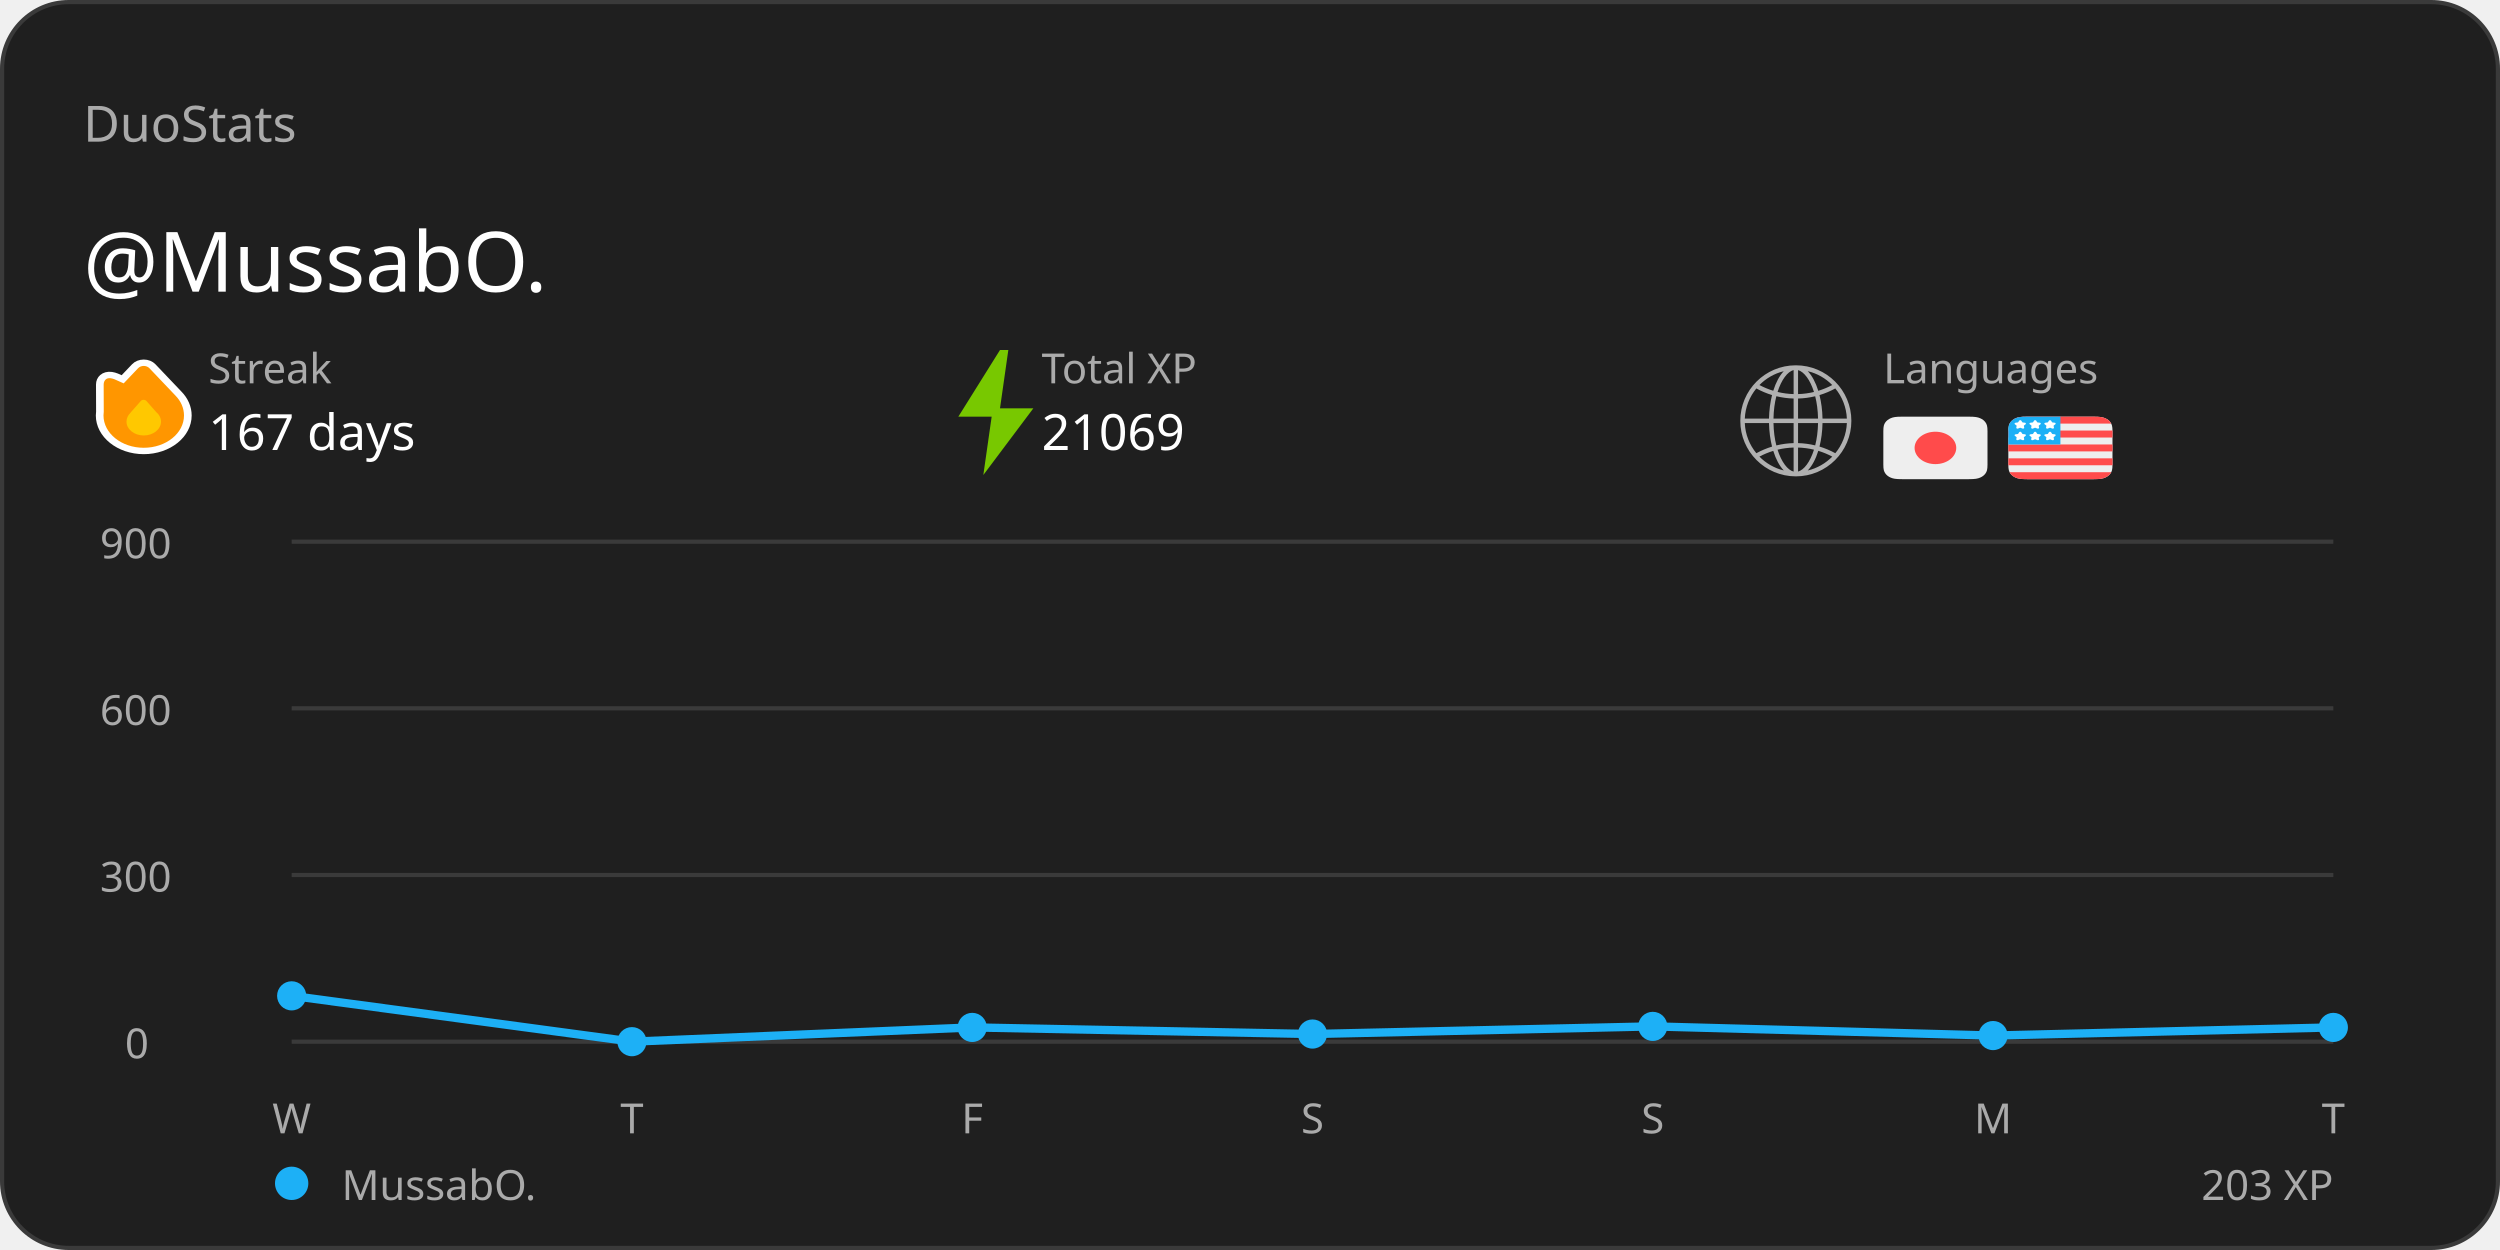
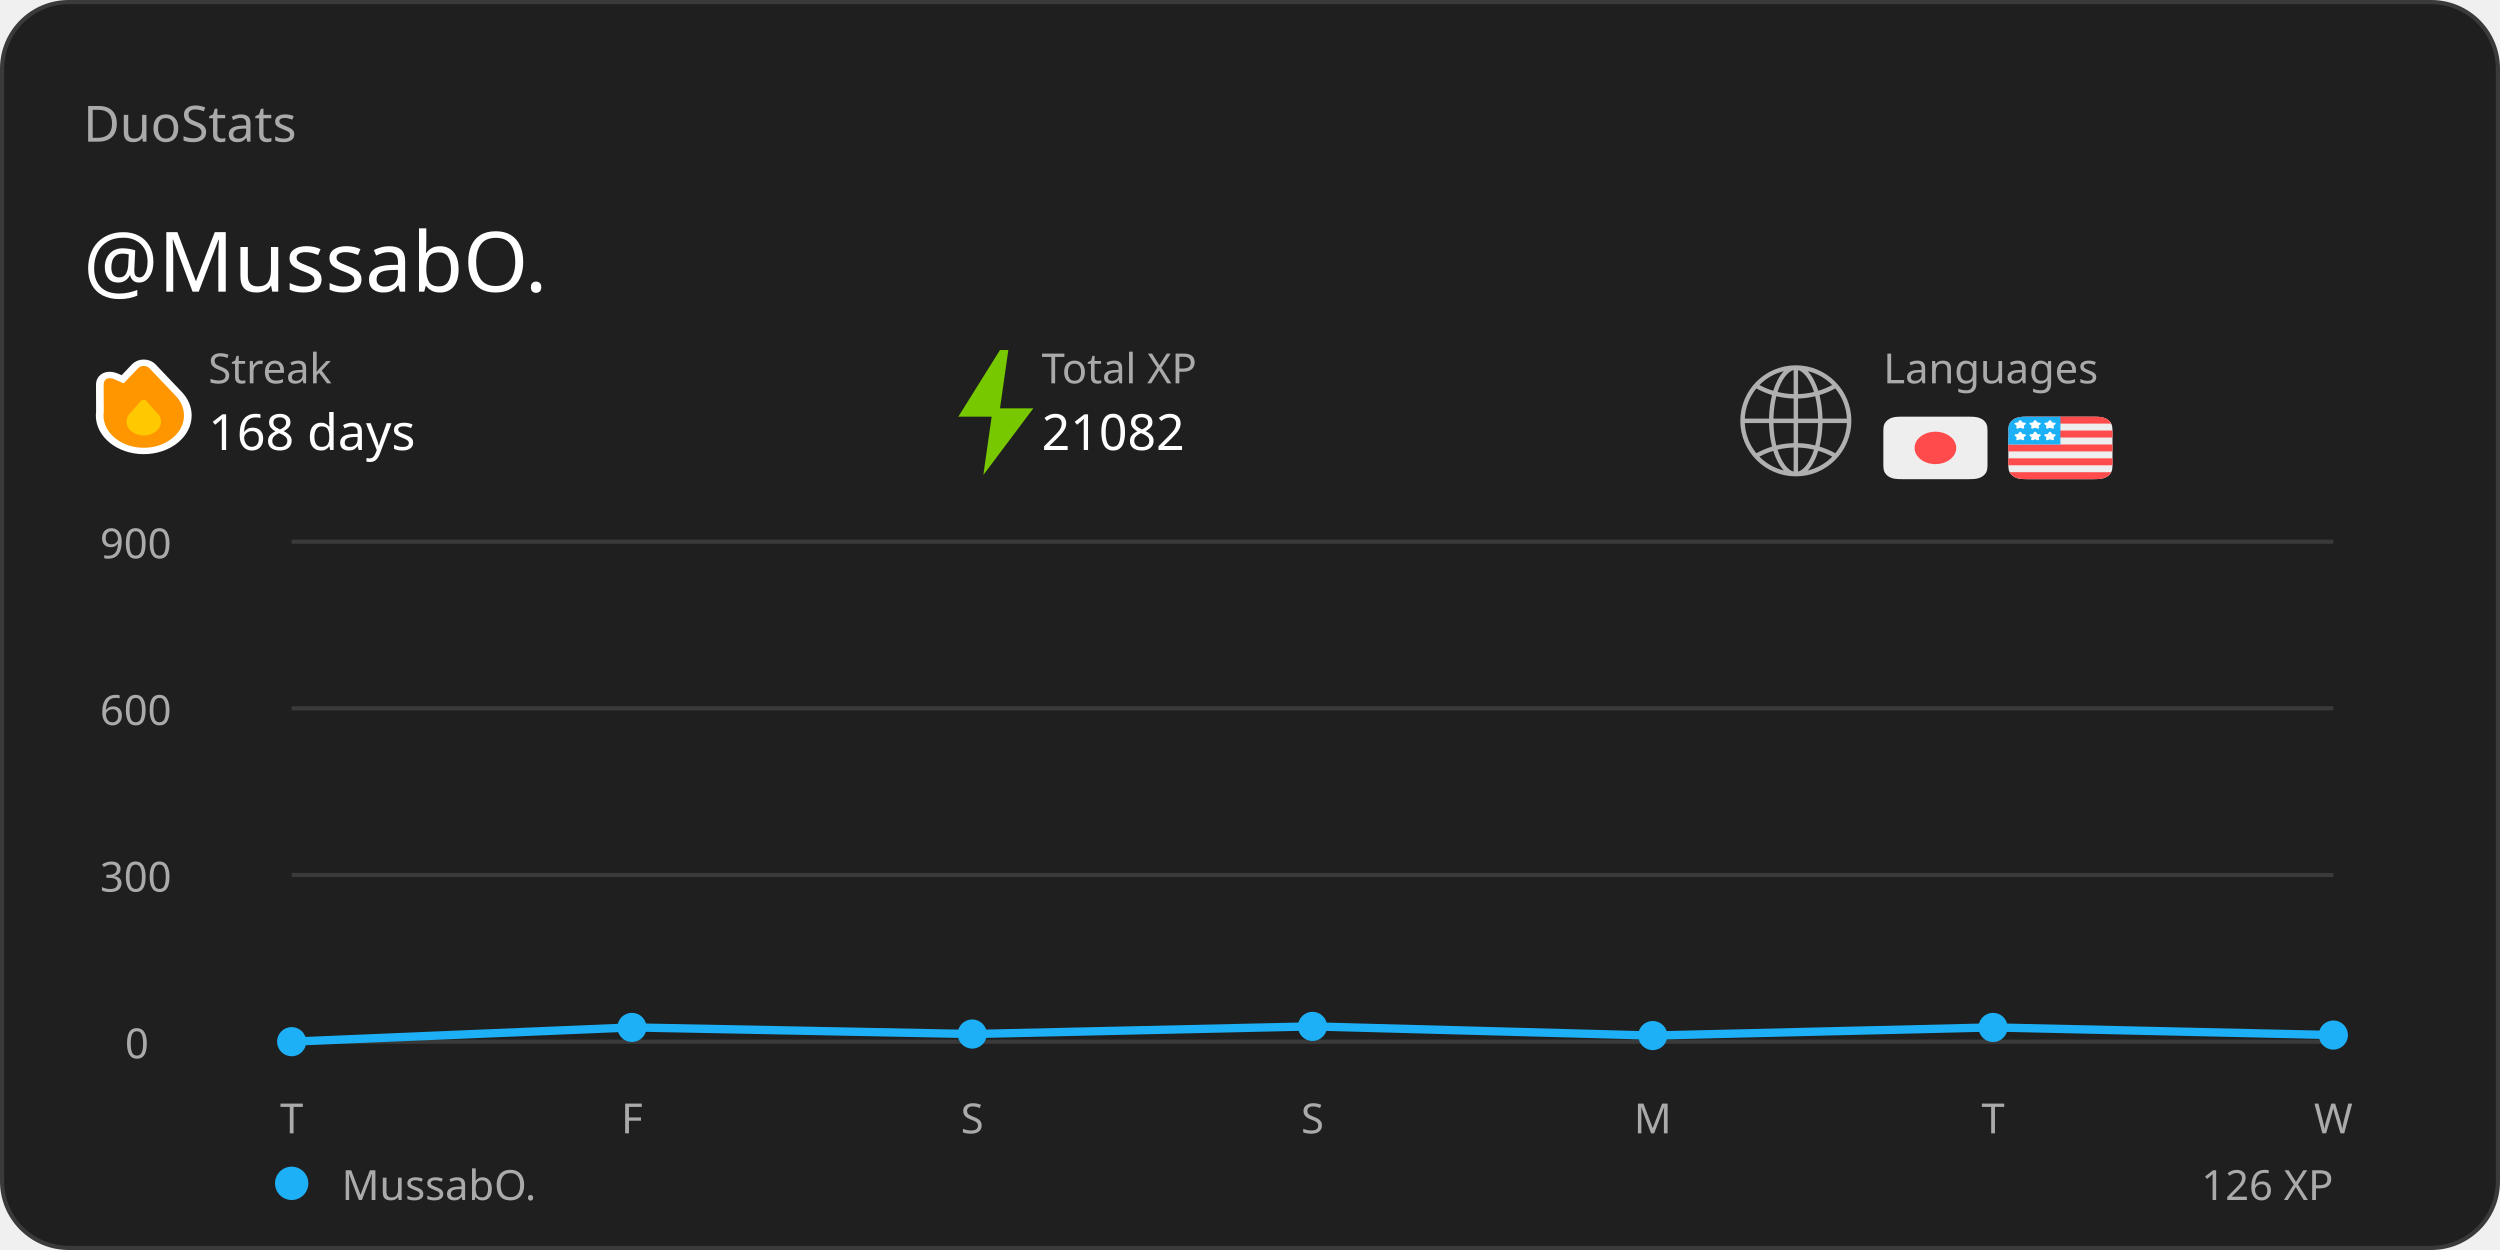
<svg xmlns="http://www.w3.org/2000/svg" width="600" height="300" viewBox="0 0 600 300">
  <rect x="0.5" y="0.5" width="599" height="299" rx="16" fill="#1F1F1F" stroke="#3A3A3A" />
  <text x="20" y="34" fill="#AAAAAA" font-size="12" font-family="DIN Round Pro, system-ui, sans-serif">DuoStats</text>
  <text x="20" y="70" fill="#FFFFFF" font-size="20" font-family="DIN Round Pro, system-ui, sans-serif">@MussabO.</text>
  <g transform="translate(23, 86) scale(0.92, 0.7666667)">
    <g id="Page-1" stroke="none" stroke-width="1" fill="none" fill-rule="evenodd">
      <g id="streak" transform="translate(1, 1)" fill-rule="nonzero">
        <g id="Group" fill="#FF9600" stroke="#FFFFFF" stroke-width="2">
          <path d="M0.068,15.675 L0.044,7.216 C0.039,5.334 1.25,3.942 3.056,4.246 C3.413,4.306 3.998,4.491 4.306,4.656 L5.997,5.561 L9.247,1.464 C9.793,0.776 10.622,0.376 11.5,0.376 C12.378,0.376 13.207,0.776 13.753,1.464 L20.523,10 C22.123,11.939 22.999,14.375 23,16.889 C23,23.034 17.843,28 11.5,28 C5.157,28 0,23.034 0,16.889 C0,16.481 0.023,16.076 0.068,15.675 Z" id="Path" />
        </g>
        <g id="Group" transform="translate(7, 11)" fill="#FFC800">
          <path d="M1.012,5.077 C1.026,5.04 1.046,5.005 1.069,4.973 L3.719,1.364 C3.893,1.127 4.17,0.987 4.464,0.987 C4.758,0.987 5.035,1.127 5.209,1.364 L7.732,4.8 C8.541,5.595 8.998,6.681 9,7.815 C9,10.208 6.985,12.148 4.5,12.148 C2.015,12.148 0,10.208 0,7.815 C0,6.776 0.38,5.823 1.012,5.077 L1.012,5.077 Z" id="Path" />
        </g>
      </g>
    </g>
  </g>
  <text x="50" y="92" fill="#AAAAAA" font-size="10" font-family="DIN Round Pro, system-ui, sans-serif">Streak</text>
-   <text x="50" y="108" fill="#FFFFFF" font-size="12" font-family="DIN Round Pro, system-ui, sans-serif">167 days</text>
+   <text x="50" y="108" fill="#FFFFFF" font-size="12" font-family="DIN Round Pro, system-ui, sans-serif">168 days</text>
  <path d="M240 84 230 100h8l-2 14 12-16h-8l2-14z" fill="#78C800" />
  <text x="250" y="92" fill="#AAAAAA" font-size="10" font-family="DIN Round Pro, system-ui, sans-serif">Total XP</text>
-   <text x="250" y="108" fill="#FFFFFF" font-size="12" font-family="DIN Round Pro, system-ui, sans-serif">21069</text>
+   <text x="250" y="108" fill="#FFFFFF" font-size="12" font-family="DIN Round Pro, system-ui, sans-serif">21082</text>
  <g transform="translate(415, 85) scale(1.0, 1.0)">
    <g id="SVGRepo_bgCarrier" stroke-width="0" />
    <g id="SVGRepo_tracerCarrier" stroke-linecap="round" stroke-linejoin="round" />
    <g id="SVGRepo_iconCarrier">
      <g id="icomoon-ignore"> </g>
      <path d="M16 2.672c-0.004 0-0.007 0-0.011 0-0.002 0-0.003 0-0.005 0-0.005 0-0.010 0.001-0.016 0.001-7.347 0.017-13.296 5.977-13.296 13.327 0 7.348 5.949 13.309 13.296 13.327 0.005 0 0.010 0.001 0.016 0.001 0.002 0 0.004 0 0.005 0 0.004 0 0.008 0 0.011 0 7.36 0 13.328-5.968 13.328-13.328s-5.968-13.328-13.328-13.328zM16.533 10.648c1.413-0.039 2.788-0.225 4.112-0.548 0.399 1.571 0.647 3.382 0.686 5.367h-4.798v-4.819zM16.533 9.582v-5.759c1.437 0.398 2.893 2.314 3.821 5.252-1.231 0.297-2.509 0.47-3.821 0.507zM15.467 3.81v5.772c-1.323-0.037-2.611-0.213-3.852-0.515 0.936-2.956 2.405-4.879 3.852-5.256zM15.467 10.647v4.82h-4.831c0.039-1.988 0.287-3.801 0.687-5.373 1.334 0.326 2.72 0.515 4.144 0.553zM9.563 15.467h-5.811c0.118-2.741 1.139-5.252 2.773-7.241 1.187 0.654 2.446 1.189 3.766 1.589-0.431 1.7-0.689 3.617-0.728 5.652zM9.563 16.533c0.039 2.034 0.297 3.951 0.728 5.651-1.319 0.401-2.579 0.936-3.766 1.59-1.635-1.989-2.656-4.5-2.773-7.241h5.811zM10.636 16.533h4.831v4.814c-1.424 0.038-2.81 0.228-4.145 0.555-0.399-1.571-0.647-3.383-0.686-5.369zM15.467 22.412v5.778c-1.448-0.378-2.919-2.303-3.854-5.263 1.241-0.302 2.53-0.478 3.854-0.515zM16.533 28.178v-5.765c1.313 0.038 2.591 0.211 3.822 0.508-0.928 2.941-2.384 4.86-3.822 5.257zM16.533 21.347v-4.814h4.798c-0.039 1.983-0.286 3.791-0.684 5.361-1.325-0.323-2.7-0.51-4.113-0.548zM22.404 16.533h5.845c-0.118 2.741-1.138 5.251-2.773 7.24-1.197-0.658-2.467-1.197-3.797-1.599 0.43-1.698 0.687-3.611 0.726-5.64zM22.404 15.467c-0.039-2.033-0.297-3.946-0.727-5.646 1.33-0.402 2.599-0.94 3.795-1.598 1.636 1.989 2.658 4.501 2.776 7.244h-5.845zM24.738 7.409c-1.061 0.564-2.18 1.031-3.35 1.385-0.623-2.005-1.498-3.642-2.533-4.717 2.27 0.545 4.297 1.719 5.883 3.332zM13.103 4.087c-1.029 1.073-1.9 2.702-2.521 4.697-1.158-0.353-2.268-0.815-3.319-1.375 1.575-1.602 3.587-2.774 5.84-3.322zM7.259 24.587c1.052-0.561 2.163-1.024 3.322-1.377 0.621 1.997 1.492 3.629 2.522 4.702-2.255-0.549-4.268-1.721-5.844-3.326zM18.855 27.922c1.036-1.075 1.911-2.712 2.535-4.721 1.17 0.355 2.29 0.82 3.351 1.387-1.586 1.614-3.614 2.791-5.886 3.334z" fill="#b0b0b0"> </path>
    </g>
  </g>
  <text x="452" y="92" fill="#AAAAAA" font-size="10" font-family="DIN Round Pro, system-ui, sans-serif">Languages</text>
  <g transform="translate(452, 100) scale(0.3571429, 0.2777778)">
    <g clip-path="url(#clip0_129_1008)">
      <path fill-rule="evenodd" clip-rule="evenodd" d="M12.563 0H57.437C61.805 0 63.389 0.455 64.987 1.309C66.584 2.163 67.837 3.416 68.691 5.013C69.545 6.61 70 8.195 70 12.563V41.437C70 45.805 69.545 47.389 68.691 48.986C67.837 50.584 66.584 51.837 64.987 52.691C63.389 53.545 61.805 54 57.437 54H12.563C8.195 54 6.61 53.545 5.013 52.691C3.416 51.837 2.163 50.584 1.309 48.986C0.455 47.389 0 45.805 0 41.437V12.563C0 8.195 0.455 6.61 1.309 5.013C2.163 3.416 3.416 2.163 5.013 1.309C6.61 0.455 8.195 0 12.563 0Z" fill="#EEEEEE" />
      <path d="M35 41C42.732 41 49 34.732 49 27C49 19.268 42.732 13 35 13C27.268 13 21 19.268 21 27C21 34.732 27.268 41 35 41Z" fill="#FF4B4B" />
    </g>
    <defs>
      <clipPath id="clip0_129_1008">
        <rect width="70" height="54" fill="white" />
      </clipPath>
    </defs>
  </g>
  <g transform="translate(482, 100) scale(0.3571429, 0.2777778)">
    <g clip-path="url(#clip0_129_593)">
      <path fill-rule="evenodd" clip-rule="evenodd" d="M12.563 0H57.437C61.805 0 63.389 0.455 64.987 1.309C66.584 2.163 67.837 3.416 68.691 5.013C69.545 6.61 70 8.195 70 12.563V41.437C70 45.805 69.545 47.389 68.691 48.986C67.837 50.584 66.584 51.837 64.987 52.691C63.389 53.545 61.805 54 57.437 54H12.563C8.195 54 6.61 53.545 5.013 52.691C3.416 51.837 2.163 50.584 1.309 48.986C0.455 47.389 0 45.805 0 41.437V12.563C0 8.195 0.455 6.61 1.309 5.013C2.163 3.416 3.416 2.163 5.013 1.309C6.61 0.455 8.195 0 12.563 0Z" fill="#EEEEEE" />
      <path fill-rule="evenodd" clip-rule="evenodd" d="M12.563 0H57.437C61.805 0 63.389 0.455 64.987 1.309C66.584 2.163 67.837 3.416 68.691 5.013C68.863 5.335 69.019 5.656 69.158 6H0.842C0.981 5.656 1.137 5.335 1.309 5.013C2.163 3.416 3.416 2.163 5.013 1.309C6.61 0.455 8.195 0 12.563 0Z" fill="#FF4B4B" />
      <path fill-rule="evenodd" clip-rule="evenodd" d="M69.997 12C69.999 12.182 70 12.37 70 12.563V18H0V12.563C0 12.37 0.001 12.182 0.003 12H69.997Z" fill="#FF4B4B" />
      <path fill-rule="evenodd" clip-rule="evenodd" d="M70 24V30H0V24H70Z" fill="#FF4B4B" />
      <path fill-rule="evenodd" clip-rule="evenodd" d="M70 41.437C70 41.63 69.999 41.818 69.997 42H0.003C0.001 41.818 0 41.63 0 41.437V36H70V41.437Z" fill="#FF4B4B" />
      <path fill-rule="evenodd" clip-rule="evenodd" d="M69.158 48C69.019 48.344 68.863 48.665 68.691 48.986C67.837 50.584 66.584 51.837 64.987 52.691C63.389 53.545 61.805 54 57.437 54H12.563C8.195 54 6.61 53.545 5.013 52.691C3.416 51.837 2.163 50.584 1.309 48.986C1.137 48.665 0.981 48.344 0.842 48H69.158Z" fill="#FF4B4B" />
      <path fill-rule="evenodd" clip-rule="evenodd" d="M12.563 0H35V24H0V12.563C0 8.195 0.455 6.61 1.309 5.013C2.163 3.416 3.416 2.163 5.013 1.309C6.61 0.455 8.195 0 12.563 0Z" fill="#1CB0F6" />
      <path d="M27.806 9.602L26.531 10.273C26.13 10.483 25.635 10.329 25.424 9.929C25.341 9.769 25.312 9.586 25.342 9.409L25.586 7.988C25.609 7.853 25.564 7.715 25.466 7.62L24.434 6.614C24.11 6.298 24.103 5.779 24.419 5.455C24.545 5.326 24.71 5.242 24.888 5.216L26.314 5.009C26.45 4.989 26.567 4.904 26.628 4.781L27.266 3.489C27.466 3.083 27.957 2.916 28.363 3.117C28.525 3.196 28.655 3.327 28.735 3.489L29.373 4.781C29.434 4.904 29.551 4.989 29.687 5.009L31.113 5.216C31.561 5.281 31.871 5.697 31.806 6.145C31.78 6.323 31.696 6.488 31.567 6.614L30.535 7.62C30.437 7.715 30.392 7.853 30.415 7.988L30.659 9.409C30.735 9.855 30.436 10.278 29.99 10.355C29.812 10.385 29.629 10.356 29.47 10.273L28.194 9.602C28.073 9.538 27.928 9.538 27.806 9.602Z" fill="white" />
      <path d="M27.806 19.602L26.531 20.273C26.13 20.483 25.635 20.329 25.424 19.929C25.341 19.769 25.312 19.587 25.342 19.409L25.586 17.988C25.609 17.853 25.564 17.715 25.466 17.62L24.434 16.614C24.11 16.298 24.103 15.779 24.419 15.455C24.545 15.326 24.71 15.242 24.888 15.216L26.314 15.009C26.45 14.989 26.567 14.904 26.628 14.781L27.266 13.489C27.466 13.083 27.957 12.916 28.363 13.117C28.525 13.196 28.655 13.327 28.735 13.489L29.373 14.781C29.434 14.904 29.551 14.989 29.687 15.009L31.113 15.216C31.561 15.281 31.871 15.697 31.806 16.145C31.78 16.323 31.696 16.488 31.567 16.614L30.535 17.62C30.437 17.715 30.392 17.853 30.415 17.988L30.659 19.409C30.735 19.855 30.436 20.278 29.99 20.355C29.812 20.385 29.629 20.356 29.47 20.273L28.194 19.602C28.073 19.538 27.928 19.538 27.806 19.602Z" fill="white" />
      <path d="M17.806 9.602L16.531 10.273C16.13 10.483 15.635 10.329 15.425 9.929C15.341 9.769 15.312 9.586 15.342 9.409L15.586 7.988C15.609 7.853 15.564 7.715 15.466 7.62L14.434 6.614C14.11 6.298 14.103 5.779 14.419 5.455C14.545 5.326 14.71 5.242 14.888 5.216L16.314 5.009C16.45 4.989 16.567 4.904 16.628 4.781L17.266 3.489C17.466 3.083 17.957 2.916 18.363 3.117C18.525 3.196 18.655 3.327 18.735 3.489L19.373 4.781C19.434 4.904 19.551 4.989 19.687 5.009L21.113 5.216C21.561 5.281 21.871 5.697 21.806 6.145C21.78 6.323 21.696 6.488 21.567 6.614L20.535 7.62C20.437 7.715 20.392 7.853 20.415 7.988L20.659 9.409C20.735 9.855 20.436 10.278 19.99 10.355C19.812 10.385 19.629 10.356 19.47 10.273L18.194 9.602C18.073 9.538 17.928 9.538 17.806 9.602Z" fill="white" />
      <path d="M17.806 19.602L16.531 20.273C16.13 20.483 15.635 20.329 15.425 19.929C15.341 19.769 15.312 19.587 15.342 19.409L15.586 17.988C15.609 17.853 15.564 17.715 15.466 17.62L14.434 16.614C14.11 16.298 14.103 15.779 14.419 15.455C14.545 15.326 14.71 15.242 14.888 15.216L16.314 15.009C16.45 14.989 16.567 14.904 16.628 14.781L17.266 13.489C17.466 13.083 17.957 12.916 18.363 13.117C18.525 13.196 18.655 13.327 18.735 13.489L19.373 14.781C19.434 14.904 19.551 14.989 19.687 15.009L21.113 15.216C21.561 15.281 21.871 15.697 21.806 16.145C21.78 16.323 21.696 16.488 21.567 16.614L20.535 17.62C20.437 17.715 20.392 17.853 20.415 17.988L20.659 19.409C20.735 19.855 20.436 20.278 19.99 20.355C19.812 20.385 19.629 20.356 19.47 20.273L18.194 19.602C18.073 19.538 17.928 19.538 17.806 19.602Z" fill="white" />
      <path d="M7.807 9.602L6.531 10.273C6.13 10.483 5.635 10.329 5.424 9.929C5.341 9.769 5.312 9.586 5.342 9.409L5.586 7.988C5.609 7.853 5.564 7.715 5.466 7.62L4.434 6.614C4.11 6.298 4.103 5.779 4.419 5.455C4.545 5.326 4.71 5.242 4.888 5.216L6.314 5.009C6.45 4.989 6.567 4.904 6.628 4.781L7.266 3.489C7.466 3.083 7.957 2.916 8.363 3.117C8.525 3.196 8.655 3.327 8.735 3.489L9.373 4.781C9.434 4.904 9.551 4.989 9.687 5.009L11.113 5.216C11.561 5.281 11.871 5.697 11.806 6.145C11.78 6.323 11.696 6.488 11.567 6.614L10.535 7.62C10.437 7.715 10.392 7.853 10.415 7.988L10.659 9.409C10.735 9.855 10.436 10.278 9.99 10.355C9.812 10.385 9.629 10.356 9.47 10.273L8.194 9.602C8.073 9.538 7.928 9.538 7.807 9.602Z" fill="white" />
      <path d="M7.807 19.602L6.531 20.273C6.13 20.483 5.635 20.329 5.424 19.929C5.341 19.769 5.312 19.587 5.342 19.409L5.586 17.988C5.609 17.853 5.564 17.715 5.466 17.62L4.434 16.614C4.11 16.298 4.103 15.779 4.419 15.455C4.545 15.326 4.71 15.242 4.888 15.216L6.314 15.009C6.45 14.989 6.567 14.904 6.628 14.781L7.266 13.489C7.466 13.083 7.957 12.916 8.363 13.117C8.525 13.196 8.655 13.327 8.735 13.489L9.373 14.781C9.434 14.904 9.551 14.989 9.687 15.009L11.113 15.216C11.561 15.281 11.871 15.697 11.806 16.145C11.78 16.323 11.696 16.488 11.567 16.614L10.535 17.62C10.437 17.715 10.392 17.853 10.415 17.988L10.659 19.409C10.735 19.855 10.436 20.278 9.99 20.355C9.812 20.385 9.629 20.356 9.47 20.273L8.194 19.602C8.073 19.538 7.928 19.538 7.807 19.602Z" fill="white" />
    </g>
    <defs>
      <clipPath id="clip0_129_593">
        <rect width="70" height="54" fill="white" />
      </clipPath>
    </defs>
  </g>
  <g stroke="#3A3A3A" stroke-width="1">
    <line x1="70" y1="250" x2="560" y2="250" />
    <line x1="70" y1="210" x2="560" y2="210" />
    <line x1="70" y1="170" x2="560" y2="170" />
    <line x1="70" y1="130" x2="560" y2="130" />
  </g>
  <g fill="#AAAAAA" font-size="10" font-family="DIN Round Pro, system-ui, sans-serif">
    <text x="30" y="254">0</text>
    <text x="24" y="214">300</text>
    <text x="24" y="174">600</text>
    <text x="24" y="134">900</text>
  </g>
-   <polyline points="70.0,239.0 151.667,250.0 233.333,246.578 315.0,248.167 396.667,246.333 478.333,248.533 560.0,246.578" fill="none" stroke="#1DB0F6" stroke-width="2" stroke-linecap="round" stroke-linejoin="round" />
-   <circle cx="70.0" cy="239.0" r="3.5" fill="#1DB0F6" />
-   <circle cx="151.667" cy="250.0" r="3.5" fill="#1DB0F6" />
-   <circle cx="233.333" cy="246.578" r="3.5" fill="#1DB0F6" />
-   <circle cx="315.0" cy="248.167" r="3.5" fill="#1DB0F6" />
-   <circle cx="396.667" cy="246.333" r="3.5" fill="#1DB0F6" />
-   <circle cx="478.333" cy="248.533" r="3.5" fill="#1DB0F6" />
-   <circle cx="560.0" cy="246.578" r="3.5" fill="#1DB0F6" />
-   <text x="70.0" y="272" fill="#AAAAAA" font-size="10" text-anchor="middle" font-family="DIN Round Pro, system-ui, sans-serif">W</text>
-   <text x="151.667" y="272" fill="#AAAAAA" font-size="10" text-anchor="middle" font-family="DIN Round Pro, system-ui, sans-serif">T</text>
-   <text x="233.333" y="272" fill="#AAAAAA" font-size="10" text-anchor="middle" font-family="DIN Round Pro, system-ui, sans-serif">F</text>
+   <polyline points="70.0,250.0 151.667,246.578 233.333,248.167 315.0,246.333 396.667,248.533 478.333,246.578 560.0,248.411" fill="none" stroke="#1DB0F6" stroke-width="2" stroke-linecap="round" stroke-linejoin="round" />
+   <circle cx="70.0" cy="250.0" r="3.5" fill="#1DB0F6" />
+   <circle cx="151.667" cy="246.578" r="3.5" fill="#1DB0F6" />
+   <circle cx="233.333" cy="248.167" r="3.5" fill="#1DB0F6" />
+   <circle cx="315.0" cy="246.333" r="3.5" fill="#1DB0F6" />
+   <circle cx="396.667" cy="248.533" r="3.5" fill="#1DB0F6" />
+   <circle cx="478.333" cy="246.578" r="3.5" fill="#1DB0F6" />
+   <circle cx="560.0" cy="248.411" r="3.5" fill="#1DB0F6" />
+   <text x="70.0" y="272" fill="#AAAAAA" font-size="10" text-anchor="middle" font-family="DIN Round Pro, system-ui, sans-serif">T</text>
+   <text x="151.667" y="272" fill="#AAAAAA" font-size="10" text-anchor="middle" font-family="DIN Round Pro, system-ui, sans-serif">F</text>
+   <text x="233.333" y="272" fill="#AAAAAA" font-size="10" text-anchor="middle" font-family="DIN Round Pro, system-ui, sans-serif">S</text>
  <text x="315.0" y="272" fill="#AAAAAA" font-size="10" text-anchor="middle" font-family="DIN Round Pro, system-ui, sans-serif">S</text>
-   <text x="396.667" y="272" fill="#AAAAAA" font-size="10" text-anchor="middle" font-family="DIN Round Pro, system-ui, sans-serif">S</text>
-   <text x="478.333" y="272" fill="#AAAAAA" font-size="10" text-anchor="middle" font-family="DIN Round Pro, system-ui, sans-serif">M</text>
-   <text x="560.0" y="272" fill="#AAAAAA" font-size="10" text-anchor="middle" font-family="DIN Round Pro, system-ui, sans-serif">T</text>
+   <text x="396.667" y="272" fill="#AAAAAA" font-size="10" text-anchor="middle" font-family="DIN Round Pro, system-ui, sans-serif">M</text>
+   <text x="478.333" y="272" fill="#AAAAAA" font-size="10" text-anchor="middle" font-family="DIN Round Pro, system-ui, sans-serif">T</text>
+   <text x="560.0" y="272" fill="#AAAAAA" font-size="10" text-anchor="middle" font-family="DIN Round Pro, system-ui, sans-serif">W</text>
  <circle cx="70" cy="284" r="4" fill="#1DB0F6" />
  <text x="82" y="288" fill="#AAAAAA" font-size="10" font-family="DIN Round Pro, system-ui, sans-serif">MussabO.</text>
-   <text x="560" y="288" fill="#AAAAAA" font-size="10" text-anchor="end" font-family="DIN Round Pro, system-ui, sans-serif">203 XP</text>
+   <text x="560" y="288" fill="#AAAAAA" font-size="10" text-anchor="end" font-family="DIN Round Pro, system-ui, sans-serif">126 XP</text>
</svg>
